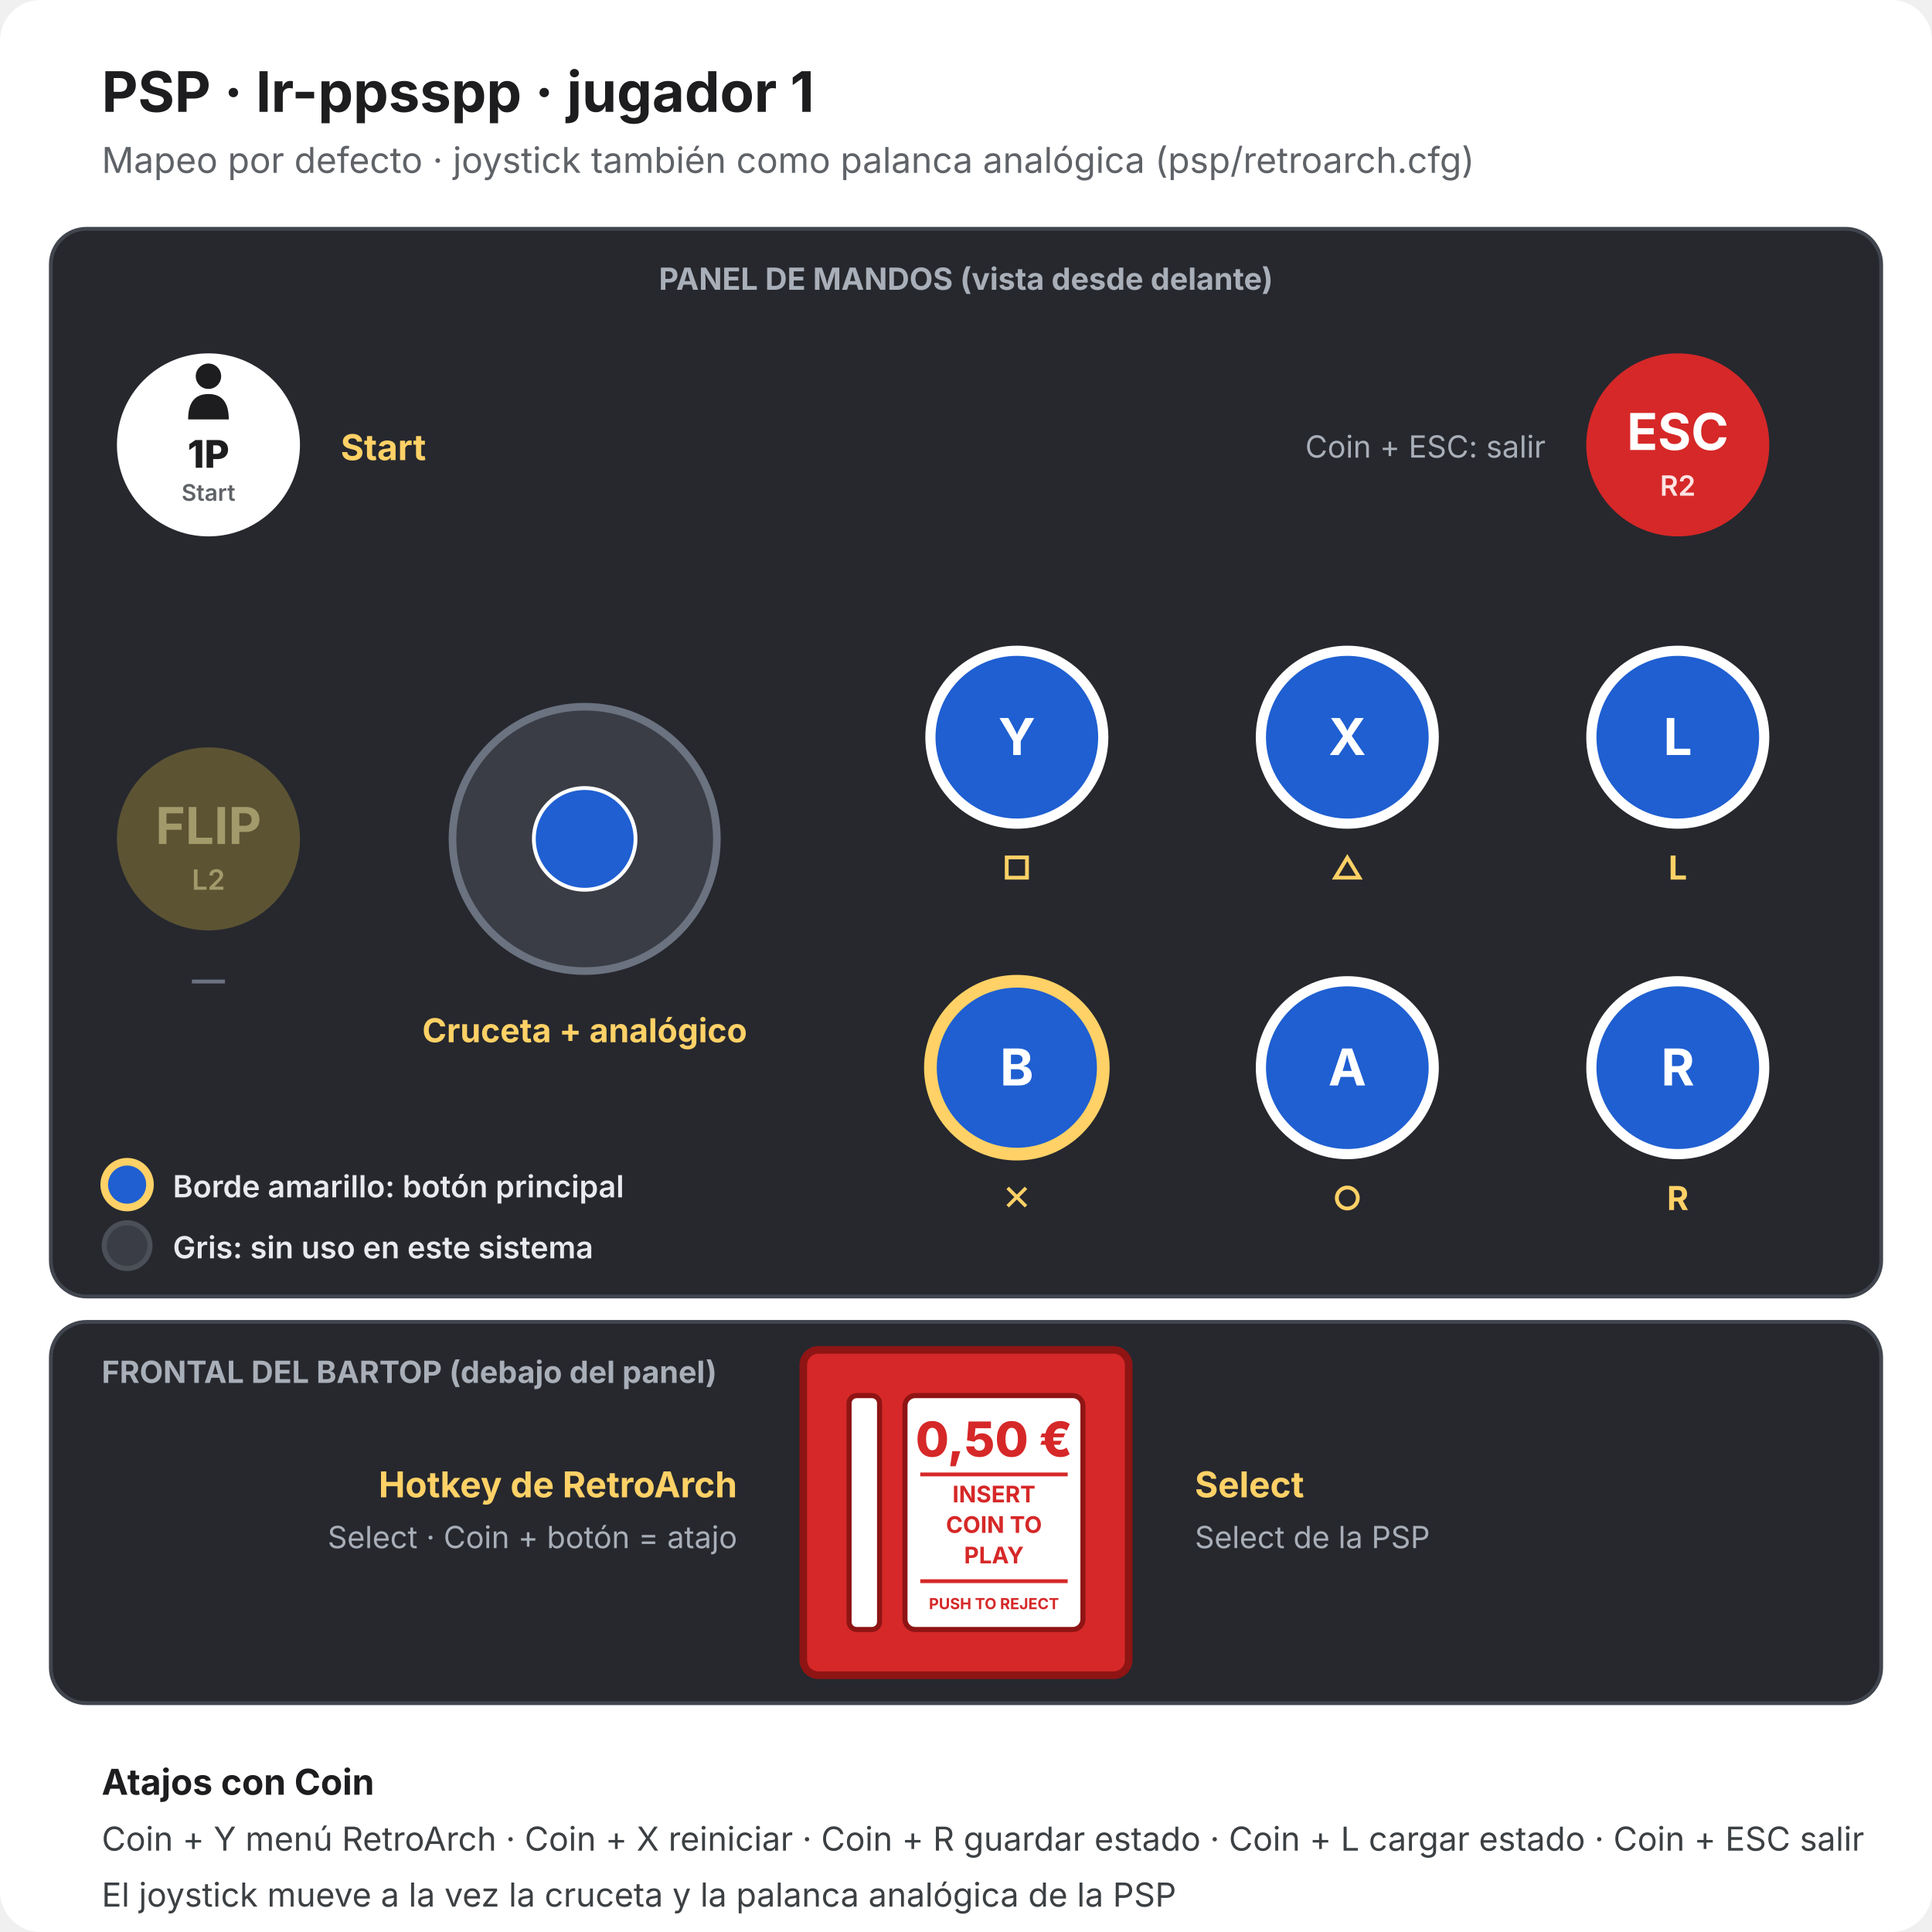
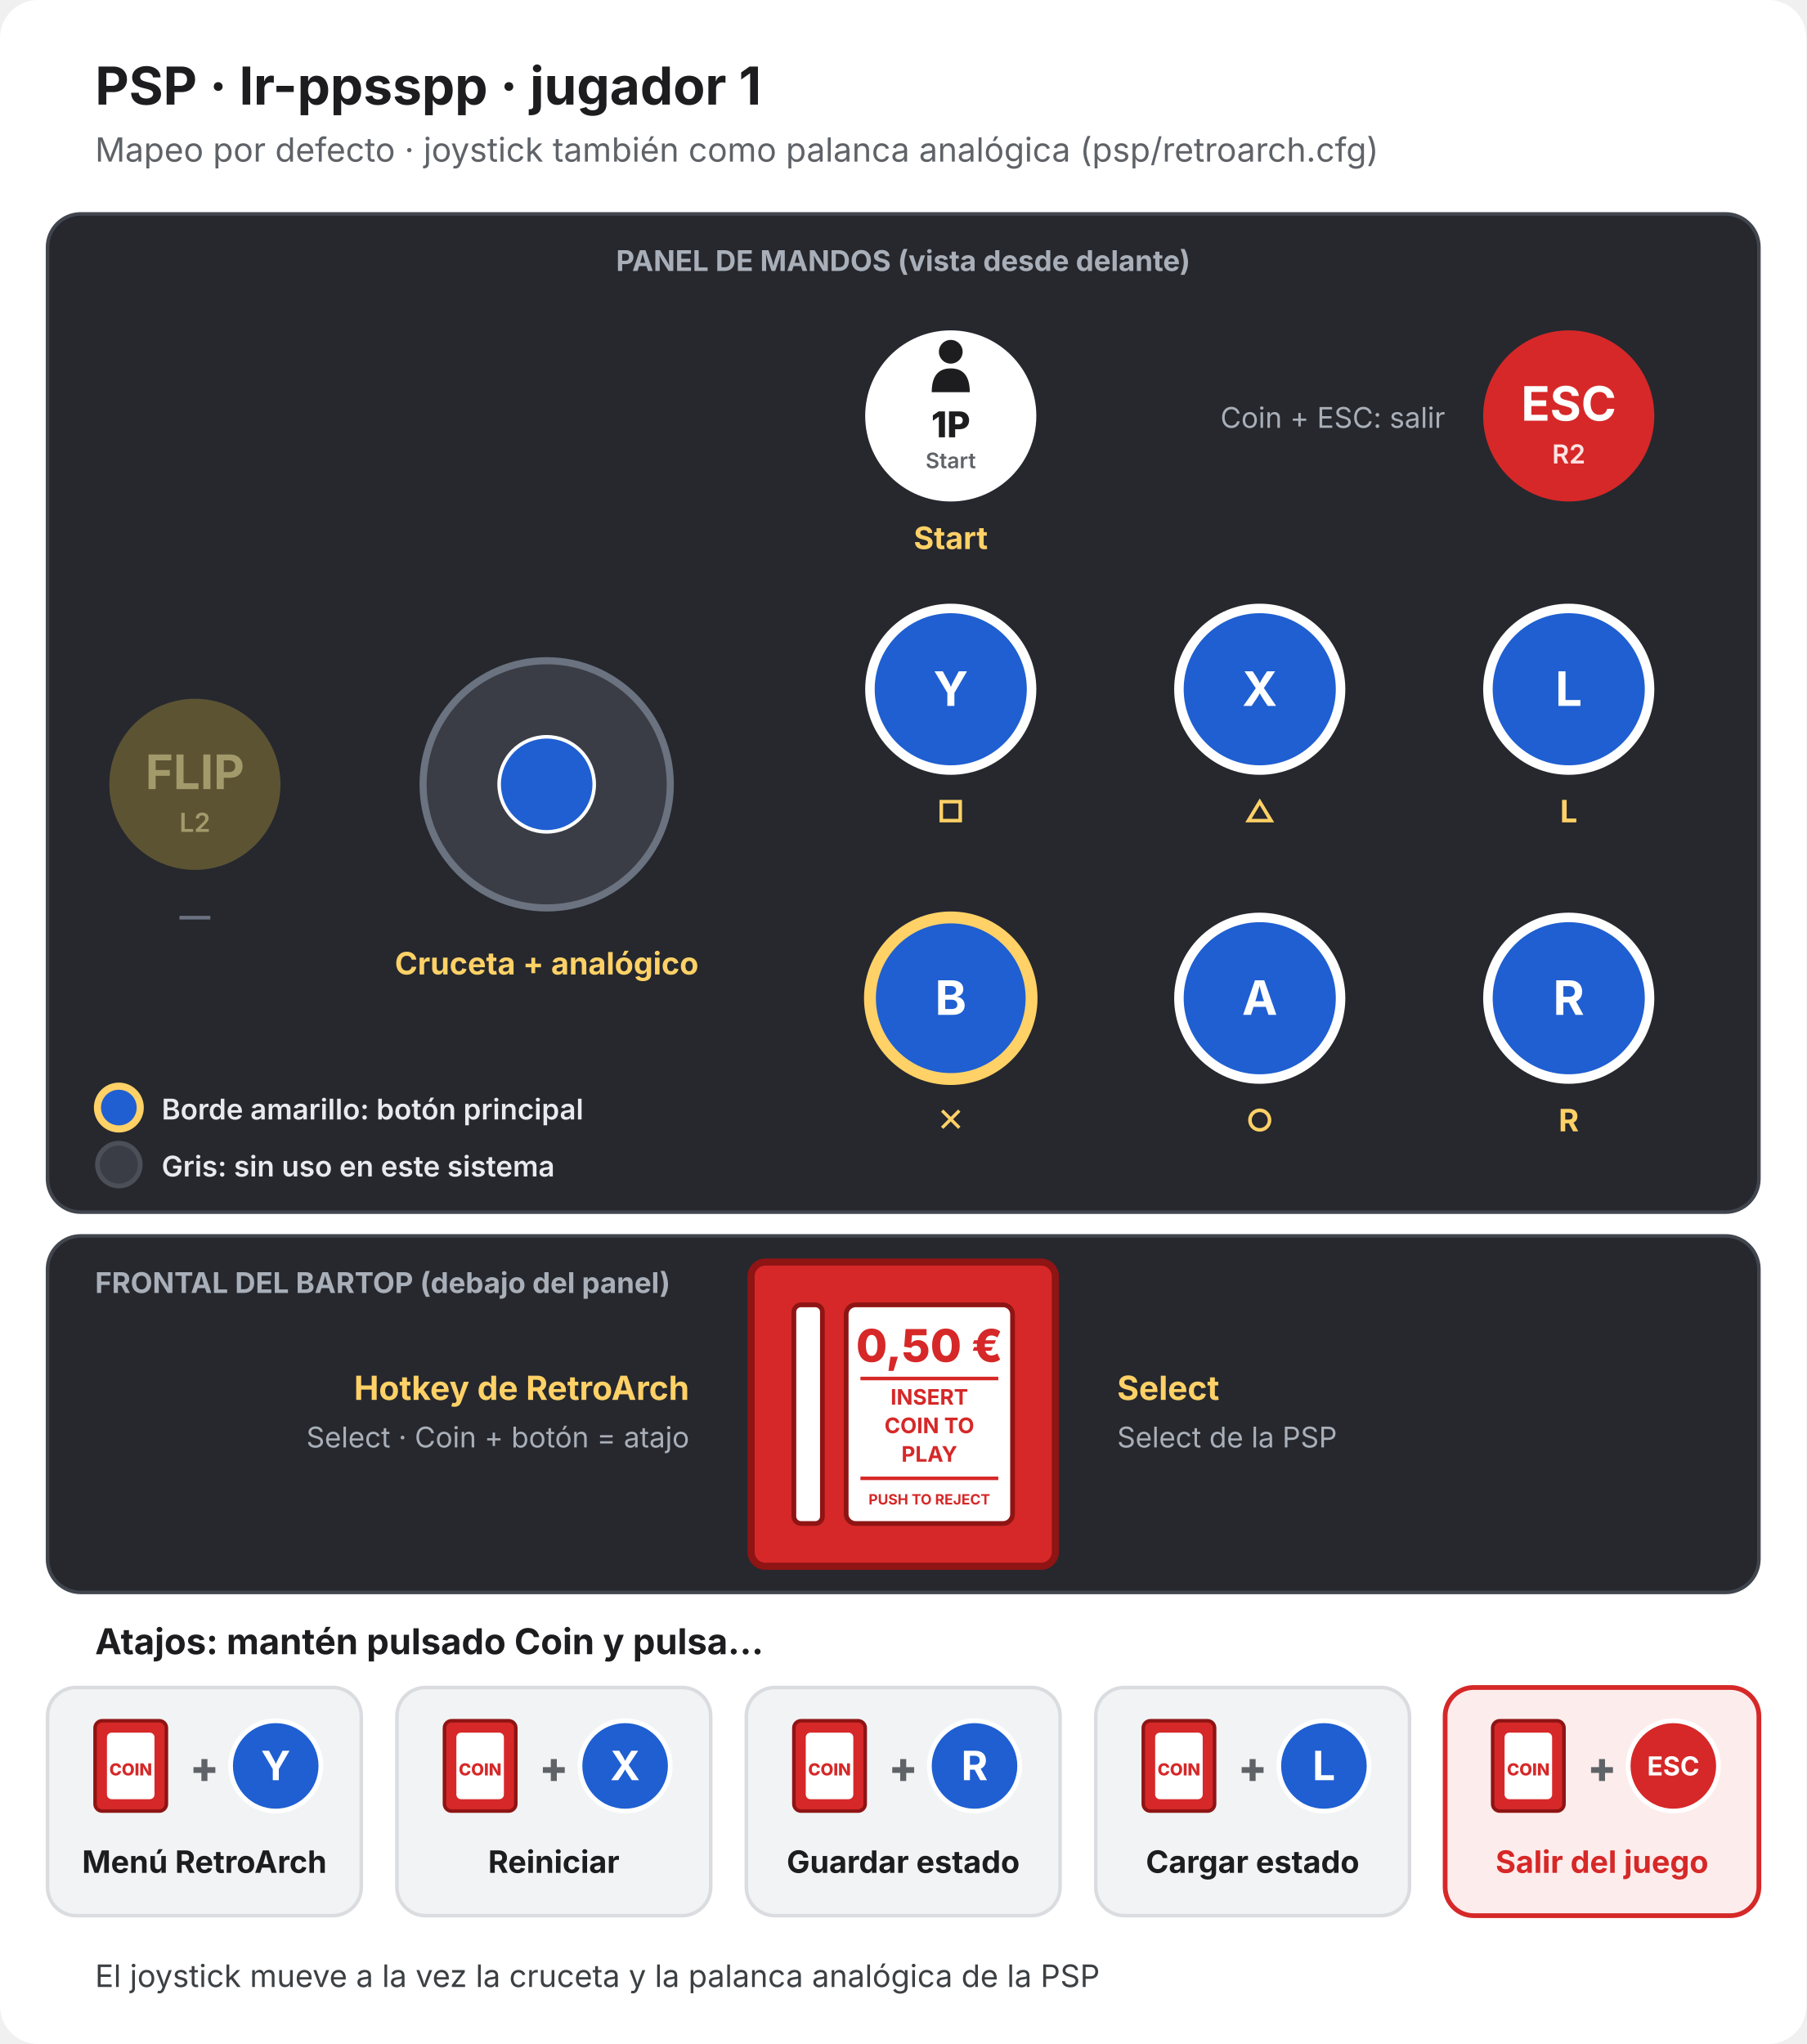
- <svg xmlns="http://www.w3.org/2000/svg" viewBox="0 0 760 760" width="760" height="760" font-family="Inter, Segoe UI, Helvetica, Arial, sans-serif">
-   <rect width="760" height="760" rx="16" fill="#ffffff" />
+ <svg xmlns="http://www.w3.org/2000/svg" viewBox="0 0 760 860" width="760" height="860" font-family="Inter, Segoe UI, Helvetica, Arial, sans-serif">
+   <rect width="760" height="860" rx="16" fill="#ffffff" />
  <text x="40" y="44" font-size="22" font-weight="700" fill="#1d1d1f" text-anchor="start">PSP · lr-ppsspp · jugador 1</text>
  <text x="40" y="68" font-size="14" font-weight="400" fill="#5f6368" text-anchor="start">Mapeo por defecto · joystick también como palanca analógica (psp/retroarch.cfg)</text>
  <rect x="20" y="90" width="720" height="420" rx="14" fill="#26282e" stroke="#41454e" stroke-width="1.5" />
  <text x="380" y="114" font-size="12" font-weight="700" fill="#a9afb8" text-anchor="middle">PANEL DE MANDOS (vista desde delante)</text>
-   <circle cx="82" cy="175" r="34" fill="#ffffff" stroke="#ffffff" stroke-width="4" />
-   <circle cx="82" cy="148" r="5" fill="#1d1d1f" />
-   <path d="M74,165 Q74,155 82,155 Q90,155 90,165 Z" fill="#1d1d1f" />
-   <text x="82" y="184" font-size="15" font-weight="800" fill="#1d1d1f" text-anchor="middle">1P</text>
-   <text x="82" y="197" font-size="9" font-weight="600" fill="#5f6368" text-anchor="middle">Start</text>
-   <text x="134" y="181" font-size="14" font-weight="700" fill="#ffd166" text-anchor="start">Start</text>
+   <circle cx="400" cy="175" r="34" fill="#ffffff" stroke="#ffffff" stroke-width="4" />
+   <circle cx="400" cy="148" r="5" fill="#1d1d1f" />
+   <path d="M392,165 Q392,155 400,155 Q408,155 408,165 Z" fill="#1d1d1f" />
+   <text x="400" y="184" font-size="15" font-weight="800" fill="#1d1d1f" text-anchor="middle">1P</text>
+   <text x="400" y="197" font-size="9" font-weight="600" fill="#5f6368" text-anchor="middle">Start</text>
+   <text x="400" y="231" font-size="13" font-weight="700" fill="#ffd166" text-anchor="middle">Start</text>
  <circle cx="660" cy="175" r="34" fill="#d62828" stroke="#d62828" stroke-width="4" />
  <text x="660" y="177" font-size="20" font-weight="700" fill="#ffffff" text-anchor="middle">ESC</text>
  <text x="660" y="195" font-size="11" font-weight="600" fill="#ffe3e3" text-anchor="middle">R2</text>
  <text x="608" y="180" font-size="12" font-weight="400" fill="#a9afb8" text-anchor="end">Coin + ESC: salir</text>
  <circle cx="82" cy="330" r="34" fill="#5c5333" stroke="#5c5333" stroke-width="4" />
  <text x="82" y="332" font-size="20" font-weight="700" fill="#a39a6b" text-anchor="middle">FLIP</text>
  <text x="82" y="350" font-size="11" font-weight="600" fill="#a39a6b" text-anchor="middle">L2</text>
  <text x="82" y="390" font-size="13" font-weight="700" fill="#6b7280" text-anchor="middle">—</text>
  <circle cx="50" cy="466" r="9" fill="#1f5fd1" stroke="#ffd166" stroke-width="3" />
  <text x="68" y="471" font-size="12" font-weight="600" fill="#e8eaed" text-anchor="start">Borde amarillo: botón principal</text>
  <circle cx="50" cy="490" r="9" fill="#3a3d45" stroke="#4b4f58" stroke-width="2" />
  <text x="68" y="495" font-size="12" font-weight="600" fill="#e8eaed" text-anchor="start">Gris: sin uso en este sistema</text>
  <circle cx="230" cy="330" r="52" fill="#3a3d45" stroke="#6b7280" stroke-width="3" />
  <circle cx="230" cy="330" r="20" fill="#1f5fd1" stroke="#ffffff" stroke-width="1.5" />
  <text x="230" y="410" font-size="13" font-weight="700" fill="#ffd166" text-anchor="middle">Cruceta + analógico</text>
  <circle cx="400" cy="290" r="34" fill="#1f5fd1" stroke="#ffffff" stroke-width="4" />
  <text x="400" y="297" font-size="20" font-weight="700" fill="#ffffff" text-anchor="middle">Y</text>
  <text x="400" y="346" font-size="13" font-weight="700" fill="#ffd166" text-anchor="middle">□</text>
  <circle cx="530" cy="290" r="34" fill="#1f5fd1" stroke="#ffffff" stroke-width="4" />
  <text x="530" y="297" font-size="20" font-weight="700" fill="#ffffff" text-anchor="middle">X</text>
  <text x="530" y="346" font-size="13" font-weight="700" fill="#ffd166" text-anchor="middle">△</text>
  <circle cx="660" cy="290" r="34" fill="#1f5fd1" stroke="#ffffff" stroke-width="4" />
  <text x="660" y="297" font-size="20" font-weight="700" fill="#ffffff" text-anchor="middle">L</text>
  <text x="660" y="346" font-size="13" font-weight="700" fill="#ffd166" text-anchor="middle">L</text>
  <circle cx="400" cy="420" r="34" fill="#1f5fd1" stroke="#ffd166" stroke-width="5" />
  <text x="400" y="427" font-size="20" font-weight="700" fill="#ffffff" text-anchor="middle">B</text>
  <text x="400" y="476" font-size="14" font-weight="800" fill="#ffd166" text-anchor="middle">✕</text>
  <circle cx="530" cy="420" r="34" fill="#1f5fd1" stroke="#ffffff" stroke-width="4" />
  <text x="530" y="427" font-size="20" font-weight="700" fill="#ffffff" text-anchor="middle">A</text>
  <text x="530" y="476" font-size="13" font-weight="700" fill="#ffd166" text-anchor="middle">○</text>
  <circle cx="660" cy="420" r="34" fill="#1f5fd1" stroke="#ffffff" stroke-width="4" />
  <text x="660" y="427" font-size="20" font-weight="700" fill="#ffffff" text-anchor="middle">R</text>
  <text x="660" y="476" font-size="13" font-weight="700" fill="#ffd166" text-anchor="middle">R</text>
  <rect x="20" y="520" width="720" height="150" rx="14" fill="#26282e" stroke="#41454e" stroke-width="1.5" />
  <text x="40" y="544" font-size="12" font-weight="700" fill="#a9afb8" text-anchor="start">FRONTAL DEL BARTOP (debajo del panel)</text>
  <rect x="316" y="531" width="128" height="128" rx="6" fill="#d62828" stroke="#8f1414" stroke-width="3" />
  <rect x="334" y="549" width="12" height="92" rx="3" fill="#ffffff" stroke="#8f1414" stroke-width="2" />
  <rect x="356" y="549" width="70" height="92" rx="4" fill="#ffffff" stroke="#8f1414" stroke-width="2" />
  <text x="391" y="573" font-size="19" font-weight="800" fill="#d62828" text-anchor="middle">0,50 €</text>
  <line x1="362" y1="580" x2="420" y2="580" stroke="#d62828" stroke-width="1.5" />
  <text x="391" y="591" font-size="9" font-weight="700" fill="#d62828" text-anchor="middle">INSERT</text>
  <text x="391" y="603" font-size="9" font-weight="700" fill="#d62828" text-anchor="middle">COIN TO</text>
  <text x="391" y="615" font-size="9" font-weight="700" fill="#d62828" text-anchor="middle">PLAY</text>
  <line x1="362" y1="622" x2="420" y2="622" stroke="#d62828" stroke-width="1.5" />
  <text x="391" y="633" font-size="6" font-weight="700" fill="#d62828" text-anchor="middle">PUSH TO REJECT</text>
  <text x="290" y="589" font-size="14" font-weight="700" fill="#ffd166" text-anchor="end">Hotkey de RetroArch</text>
  <text x="290" y="609" font-size="12" font-weight="400" fill="#a9afb8" text-anchor="end">Select · Coin + botón = atajo</text>
  <text x="470" y="589" font-size="14" font-weight="700" fill="#ffd166" text-anchor="start">Select</text>
  <text x="470" y="609" font-size="12" font-weight="400" fill="#a9afb8" text-anchor="start">Select de la PSP</text>
-   <text x="40" y="706" font-size="14" font-weight="700" fill="#1d1d1f" text-anchor="start">Atajos con Coin</text>
-   <text x="40" y="728" font-size="13" font-weight="400" fill="#3c4043" text-anchor="start">Coin + Y menú RetroArch · Coin + X reiniciar · Coin + R guardar estado · Coin + L cargar estado · Coin + ESC salir</text>
-   <text x="40" y="750" font-size="13" font-weight="400" fill="#3c4043" text-anchor="start">El joystick mueve a la vez la cruceta y la palanca analógica de la PSP</text>
+   <text x="40" y="696" font-size="15" font-weight="700" fill="#1d1d1f" text-anchor="start">Atajos: mantén pulsado Coin y pulsa…</text>
+   <rect x="20" y="710" width="132" height="96" rx="12" fill="#f1f3f4" stroke="#dadce0" stroke-width="1.5" />
+   <rect x="40.0" y="724" width="30" height="38" rx="3" fill="#d62828" stroke="#8f1414" stroke-width="1.5" />
+   <rect x="45.0" y="729" width="20" height="28" rx="2" fill="#ffffff" />
+   <text x="55.0" y="747" font-size="7" font-weight="800" fill="#d62828" text-anchor="middle">COIN</text>
+   <text x="86.0" y="750" font-size="18" font-weight="800" fill="#5f6368" text-anchor="middle">+</text>
+   <circle cx="116.0" cy="743" r="19" fill="#1f5fd1" stroke="#ffffff" stroke-width="2" />
+   <text x="116.0" y="749" font-size="17" font-weight="700" fill="#ffffff" text-anchor="middle">Y</text>
+   <text x="86.0" y="788" font-size="13" font-weight="700" fill="#1d1d1f" text-anchor="middle">Menú RetroArch</text>
+   <rect x="167" y="710" width="132" height="96" rx="12" fill="#f1f3f4" stroke="#dadce0" stroke-width="1.5" />
+   <rect x="187.0" y="724" width="30" height="38" rx="3" fill="#d62828" stroke="#8f1414" stroke-width="1.5" />
+   <rect x="192.0" y="729" width="20" height="28" rx="2" fill="#ffffff" />
+   <text x="202.0" y="747" font-size="7" font-weight="800" fill="#d62828" text-anchor="middle">COIN</text>
+   <text x="233.0" y="750" font-size="18" font-weight="800" fill="#5f6368" text-anchor="middle">+</text>
+   <circle cx="263.0" cy="743" r="19" fill="#1f5fd1" stroke="#ffffff" stroke-width="2" />
+   <text x="263.0" y="749" font-size="17" font-weight="700" fill="#ffffff" text-anchor="middle">X</text>
+   <text x="233.0" y="788" font-size="13" font-weight="700" fill="#1d1d1f" text-anchor="middle">Reiniciar</text>
+   <rect x="314" y="710" width="132" height="96" rx="12" fill="#f1f3f4" stroke="#dadce0" stroke-width="1.5" />
+   <rect x="334.0" y="724" width="30" height="38" rx="3" fill="#d62828" stroke="#8f1414" stroke-width="1.5" />
+   <rect x="339.0" y="729" width="20" height="28" rx="2" fill="#ffffff" />
+   <text x="349.0" y="747" font-size="7" font-weight="800" fill="#d62828" text-anchor="middle">COIN</text>
+   <text x="380.0" y="750" font-size="18" font-weight="800" fill="#5f6368" text-anchor="middle">+</text>
+   <circle cx="410.0" cy="743" r="19" fill="#1f5fd1" stroke="#ffffff" stroke-width="2" />
+   <text x="410.0" y="749" font-size="17" font-weight="700" fill="#ffffff" text-anchor="middle">R</text>
+   <text x="380.0" y="788" font-size="13" font-weight="700" fill="#1d1d1f" text-anchor="middle">Guardar estado</text>
+   <rect x="461" y="710" width="132" height="96" rx="12" fill="#f1f3f4" stroke="#dadce0" stroke-width="1.5" />
+   <rect x="481.0" y="724" width="30" height="38" rx="3" fill="#d62828" stroke="#8f1414" stroke-width="1.5" />
+   <rect x="486.0" y="729" width="20" height="28" rx="2" fill="#ffffff" />
+   <text x="496.0" y="747" font-size="7" font-weight="800" fill="#d62828" text-anchor="middle">COIN</text>
+   <text x="527.0" y="750" font-size="18" font-weight="800" fill="#5f6368" text-anchor="middle">+</text>
+   <circle cx="557.0" cy="743" r="19" fill="#1f5fd1" stroke="#ffffff" stroke-width="2" />
+   <text x="557.0" y="749" font-size="17" font-weight="700" fill="#ffffff" text-anchor="middle">L</text>
+   <text x="527.0" y="788" font-size="13" font-weight="700" fill="#1d1d1f" text-anchor="middle">Cargar estado</text>
+   <rect x="608" y="710" width="132" height="96" rx="12" fill="#fdecec" stroke="#d62828" stroke-width="2" />
+   <rect x="628.0" y="724" width="30" height="38" rx="3" fill="#d62828" stroke="#8f1414" stroke-width="1.5" />
+   <rect x="633.0" y="729" width="20" height="28" rx="2" fill="#ffffff" />
+   <text x="643.0" y="747" font-size="7" font-weight="800" fill="#d62828" text-anchor="middle">COIN</text>
+   <text x="674.0" y="750" font-size="18" font-weight="800" fill="#5f6368" text-anchor="middle">+</text>
+   <circle cx="704.0" cy="743" r="19" fill="#d62828" stroke="#ffffff" stroke-width="2" />
+   <text x="704.0" y="747" font-size="11" font-weight="700" fill="#ffffff" text-anchor="middle">ESC</text>
+   <text x="674.0" y="788" font-size="13" font-weight="700" fill="#d62828" text-anchor="middle">Salir del juego</text>
+   <text x="40" y="836" font-size="13" font-weight="400" fill="#3c4043" text-anchor="start">El joystick mueve a la vez la cruceta y la palanca analógica de la PSP</text>
</svg>
